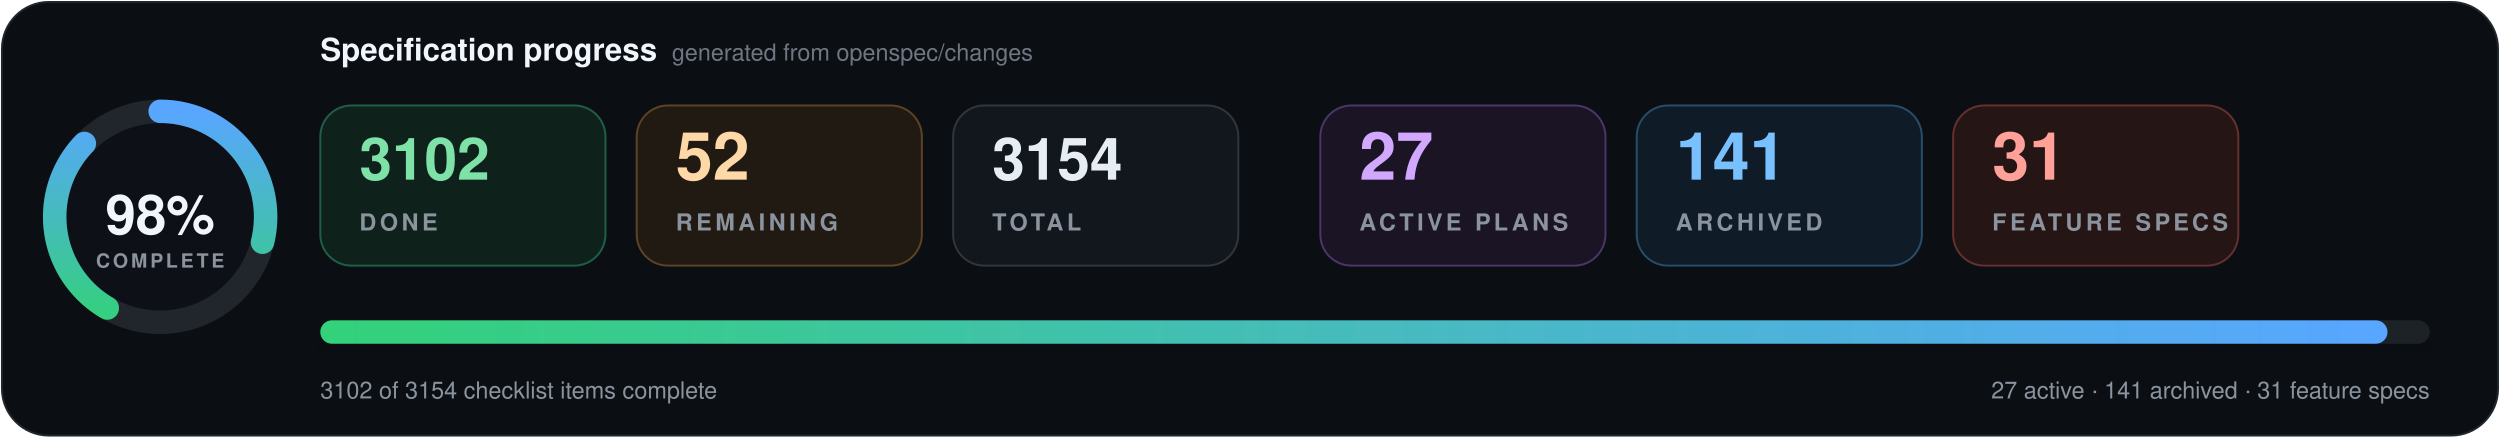
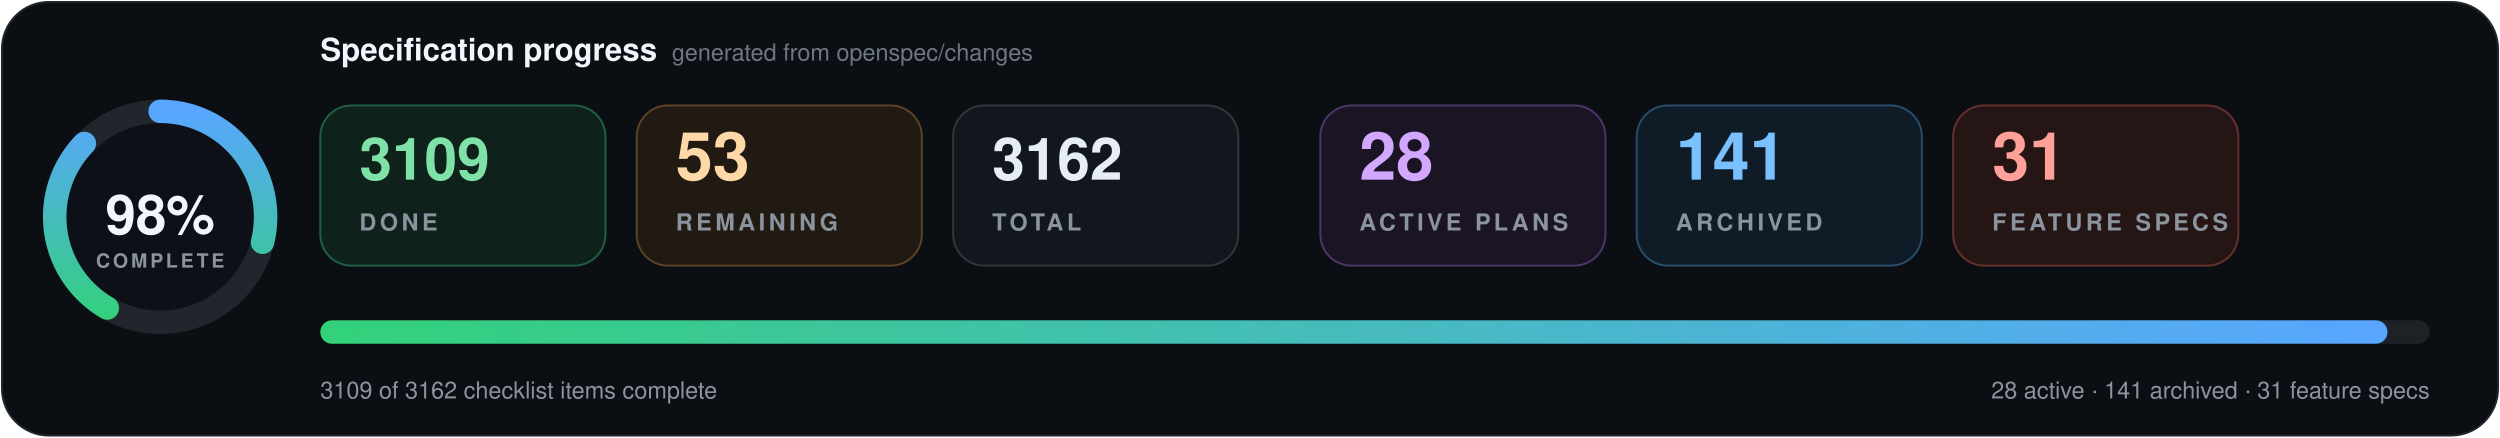
- <svg xmlns="http://www.w3.org/2000/svg" data-cache-version="1790585914" width="1280" height="224" viewBox="0 0 1280 224" role="img" aria-labelledby="title description" font-family="system-ui, -apple-system, BlinkMacSystemFont, 'Segoe UI', Helvetica, Arial, sans-serif" font-variant-numeric="tabular-nums">
+ <svg xmlns="http://www.w3.org/2000/svg" data-cache-version="1790587899" width="1280" height="224" viewBox="0 0 1280 224" role="img" aria-labelledby="title description" font-family="system-ui, -apple-system, BlinkMacSystemFont, 'Segoe UI', Helvetica, Arial, sans-serif" font-variant-numeric="tabular-nums">
  <defs>
    <linearGradient id="progress" x1="0" x2="1">
      <stop offset="0" stop-color="#33d17a" />
      <stop offset="1" stop-color="#58a6ff" />
    </linearGradient>
    <filter id="shadow" x="-10%" y="-20%" width="120%" height="150%">
      <feDropShadow dx="0" dy="7" stdDeviation="9" flood-color="#000" flood-opacity=".28" />
    </filter>
  </defs>
  <rect x="1" y="1" width="1278" height="222" rx="24" fill="#0b0f14" stroke="#21262d" />
  <g transform="translate(82 111)">
    <circle r="54" fill="#0d1117" stroke="#21262d" stroke-width="12" />
    <circle r="54" fill="none" stroke="url(#progress)" stroke-width="12" stroke-linecap="round" pathLength="100" stroke-dasharray="98 100" transform="rotate(-90)" />
    <text y="-1" text-anchor="middle" dominant-baseline="middle" fill="#f0f6fc" font-size="28" font-weight="800">98%</text>
    <text y="26" text-anchor="middle" fill="#8b949e" font-size="10" font-weight="700" letter-spacing="1.5">COMPLETE</text>
  </g>
  <text x="164" y="31" fill="#f0f6fc" font-size="16" font-weight="750">Specification progress</text>
  <text x="344" y="31" fill="#6e7681" font-size="12">generated from openspec/changes</text>
  <g transform="translate(164 54)">
    <rect width="146" height="82" rx="16" fill="#0f211b" stroke="#1f5f46" />
-     <text x="20" y="38" fill="#7ee2a8" font-size="30" font-weight="750">3102</text>
+     <text x="20" y="38" fill="#7ee2a8" font-size="30" font-weight="750">3109</text>
    <text x="20" y="64" fill="#8b949e" font-size="12" font-weight="700" letter-spacing="1.8">DONE</text>
  </g>
  <g transform="translate(326 54)">
    <rect width="146" height="82" rx="16" fill="#211a13" stroke="#5d4225" />
-     <text x="20" y="38" fill="#ffd8a8" font-size="34" font-weight="750">52</text>
+     <text x="20" y="38" fill="#ffd8a8" font-size="34" font-weight="750">53</text>
    <text x="20" y="64" fill="#8b949e" font-size="12" font-weight="700" letter-spacing="1.8">REMAINING</text>
  </g>
  <g transform="translate(488 54)">
    <rect width="146" height="82" rx="16" fill="#12171d" stroke="#30363d" />
-     <text x="20" y="38" fill="#e6edf3" font-size="30" font-weight="750">3154</text>
+     <text x="20" y="38" fill="#e6edf3" font-size="30" font-weight="750">3162</text>
    <text x="20" y="64" fill="#8b949e" font-size="12" font-weight="700" letter-spacing="1.8">TOTAL</text>
  </g>
  <g transform="translate(676 54)">
    <rect width="146" height="82" rx="16" fill="#1a1424" stroke="#4c3569" />
-     <text x="20" y="38" fill="#d2a8ff" font-size="34" font-weight="750">27</text>
+     <text x="20" y="38" fill="#d2a8ff" font-size="34" font-weight="750">28</text>
    <text x="20" y="64" fill="#8b949e" font-size="12" font-weight="700" letter-spacing="1.8">ACTIVE PLANS</text>
  </g>
  <g transform="translate(838 54)">
    <rect width="146" height="82" rx="16" fill="#0f1c27" stroke="#274d69" />
    <text x="20" y="38" fill="#79c0ff" font-size="34" font-weight="750">141</text>
    <text x="20" y="64" fill="#8b949e" font-size="12" font-weight="700" letter-spacing="1.8">ARCHIVED</text>
  </g>
  <g transform="translate(1000 54)">
    <rect width="146" height="82" rx="16" fill="#251514" stroke="#65302d" />
    <text x="20" y="38" fill="#ffa198" font-size="34" font-weight="750">31</text>
    <text x="20" y="64" fill="#8b949e" font-size="12" font-weight="700" letter-spacing="1.8">FEATURE SPECS</text>
  </g>
  <g filter="url(#shadow)">
    <rect x="164" y="164" width="1080" height="12" rx="6" fill="#1b2128" />
    <rect x="164" y="164" width="1058.4" height="12" rx="6" fill="url(#progress)" />
  </g>
-   <text x="164" y="204" fill="#8b949e" font-size="12">3102 of 3154 checklist items complete</text>
-   <text x="1244" y="204" text-anchor="end" fill="#8b949e" font-size="12">27 active · 141 archived · 31 feature specs</text>
+   <text x="164" y="204" fill="#8b949e" font-size="12">3109 of 3162 checklist items complete</text>
+   <text x="1244" y="204" text-anchor="end" fill="#8b949e" font-size="12">28 active · 141 archived · 31 feature specs</text>
</svg>
